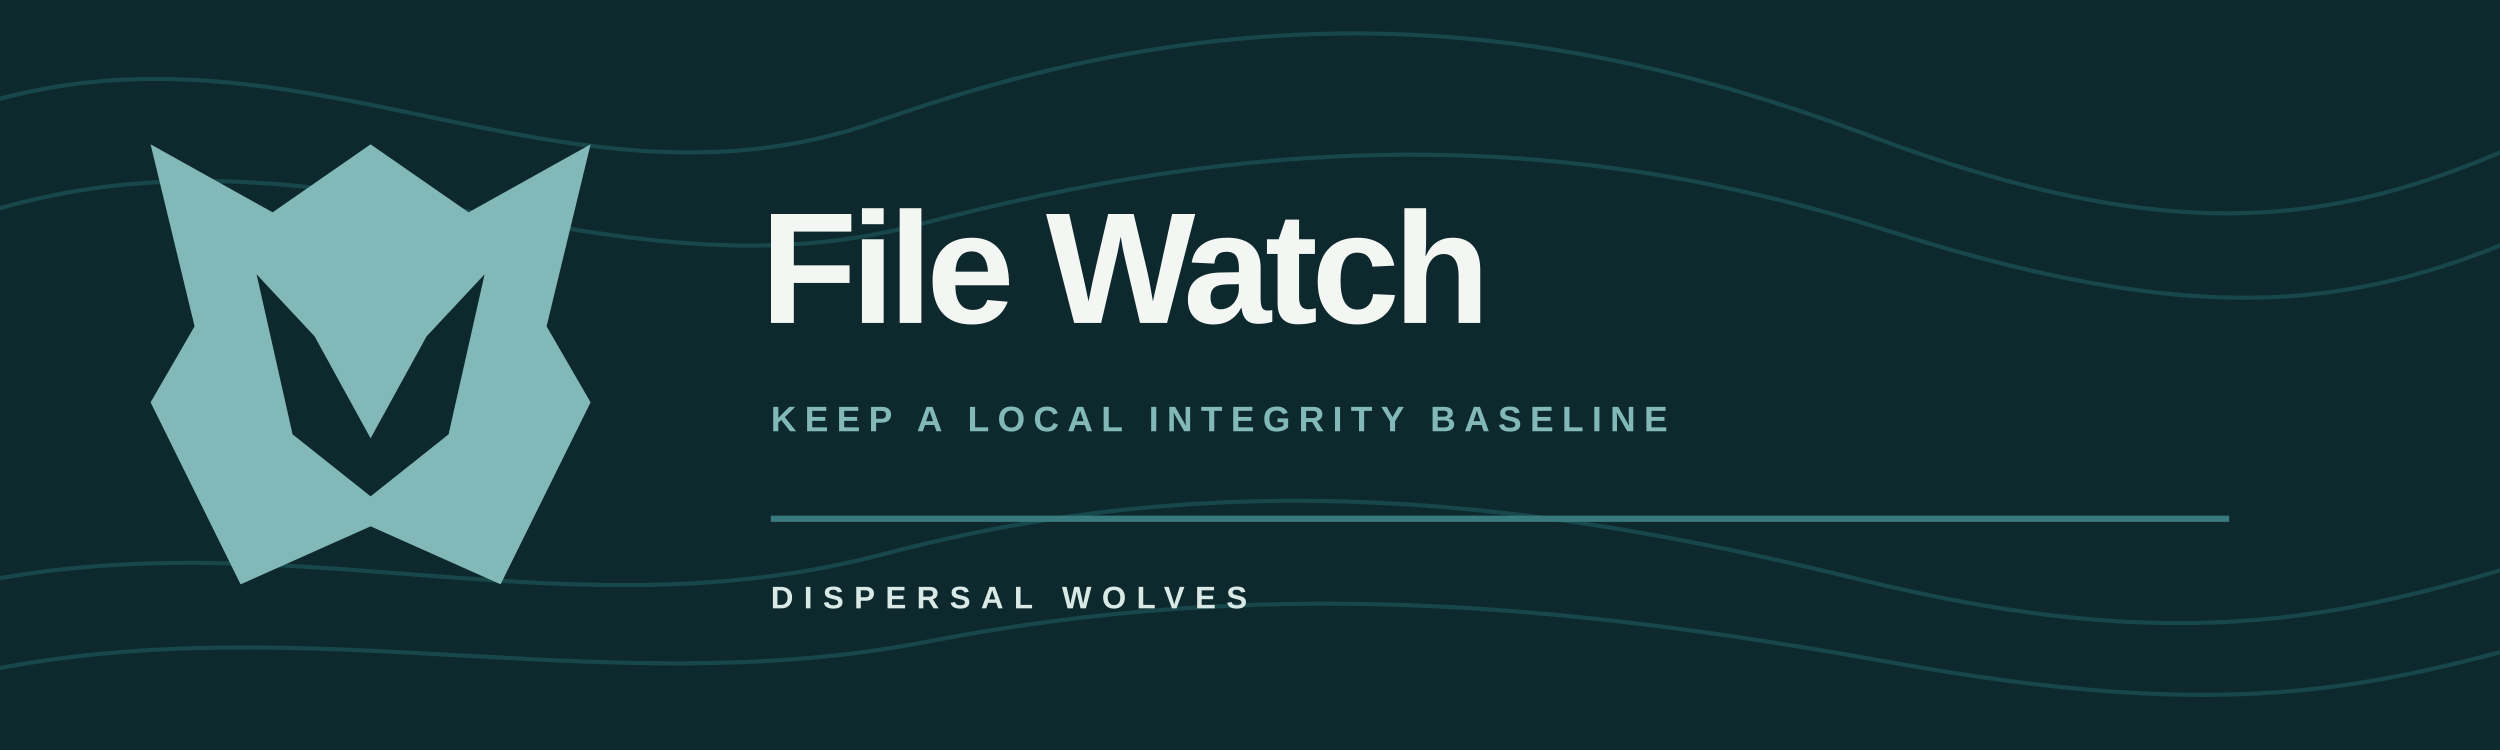
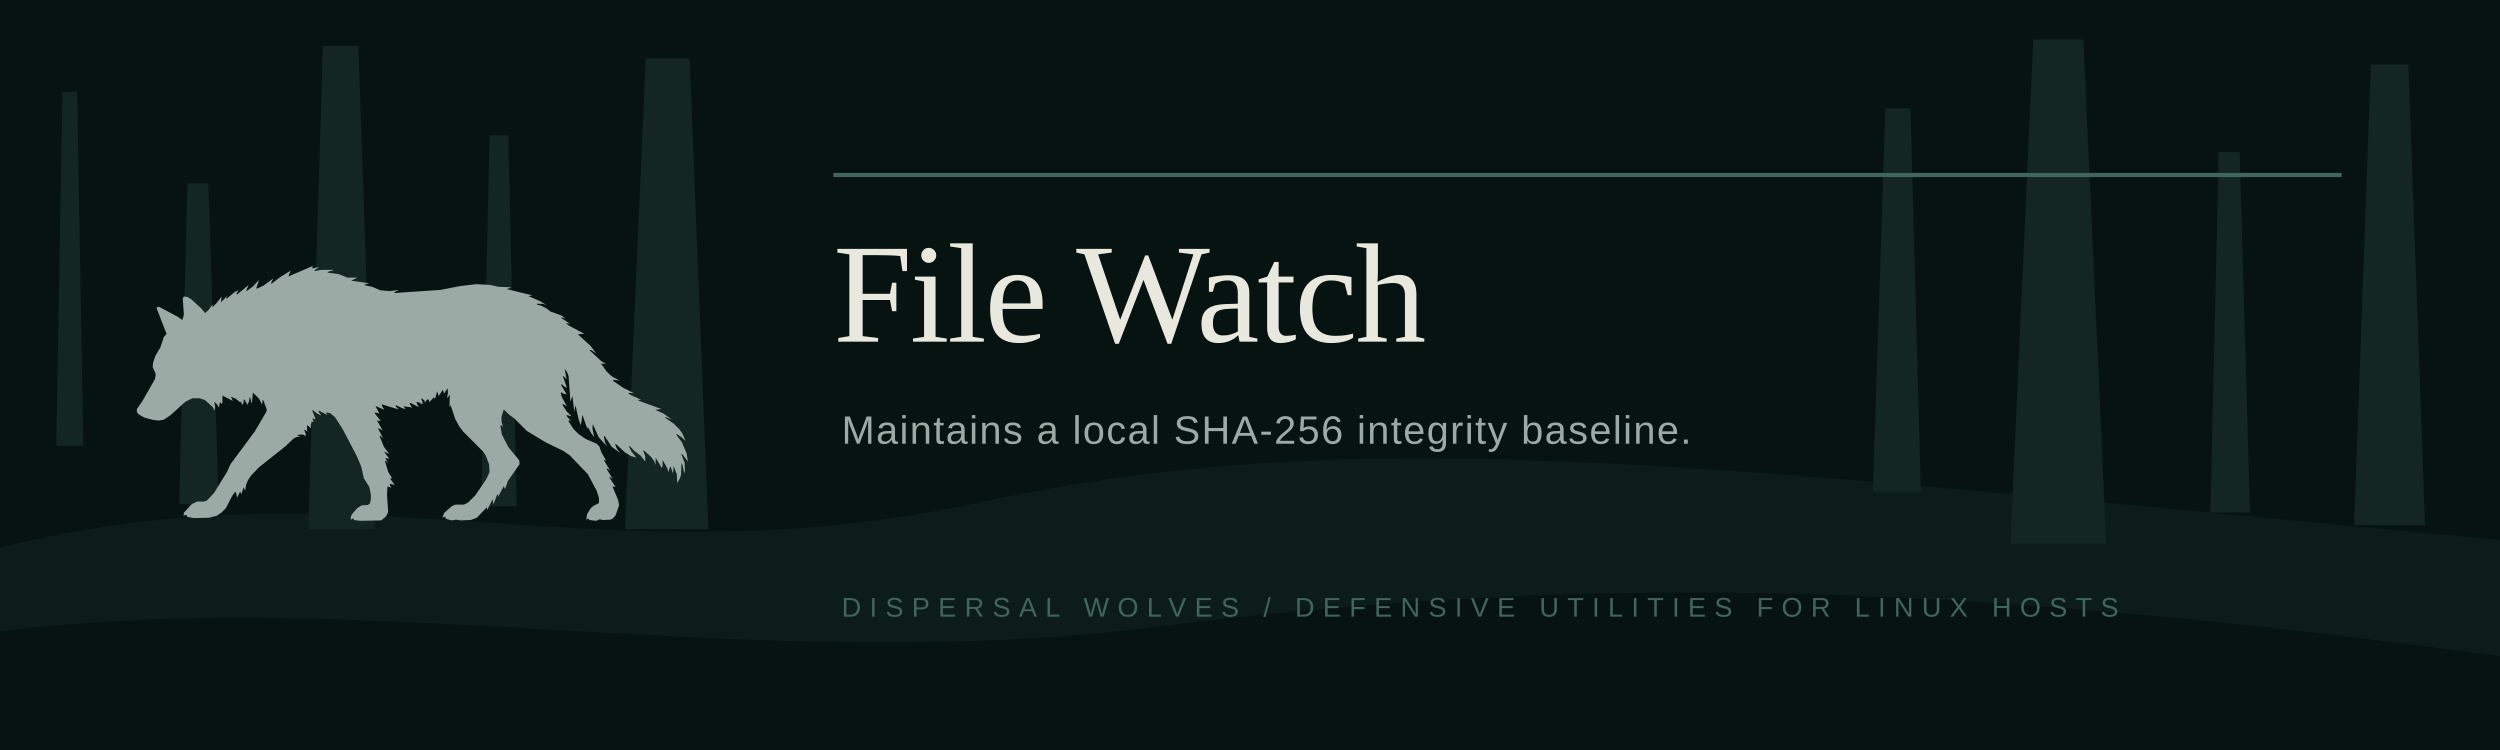
<svg xmlns="http://www.w3.org/2000/svg" viewBox="0 0 1200 360" role="img" aria-labelledby="title desc">
-   <rect width="1200" height="360" fill="#0D292D" />
-   <g fill="none" stroke="#17464B" stroke-width="2">
-     <path d="M-50 66c173-83 308 50 472-8s308-56 475 7 245 38 349-13" />
-     <path d="M-35 112c178-72 315 38 475-4s304-49 467 3 237 34 327-8" />
-     <path d="M-45 288c165-48 306 21 469-22s310-27 468 12 239 18 343-15" />
-     <path d="M-25 326c161-39 310 13 470-18s302-19 463 10 228 13 318-12" />
+   <rect width="1200" height="360" fill="#071310" />
+   <g aria-hidden="true" opacity=".56">
+     <path d="M0 262.8C175 219.6 286 280.8 470 241.2S814 223.2 1200 259.2V360H0Z" fill="#10231F" />
+     <path d="M30 44h7l3 170h-13Z" fill="#1D3530" />
+     <path d="M90 88h10l5 154h-19Z" fill="#1D3530" />
+     <path d="M155 22h17l8 232h-32Z" fill="#1D3530" />
+     <path d="M235 65h9l4 178h-17Z" fill="#1D3530" />
+     <path d="M310 28h21l9 226h-40Z" fill="#1D3530" />
+     <path d="M905 52h12l5 184h-23Z" fill="#1D3530" />
+     <path d="M976 19h24l11 242h-46Z" fill="#1D3530" />
+     <path d="M1065 73h10l5 173h-19Z" fill="#1D3530" />
+     <path d="M1138 31h18l8 221h-34Z" fill="#1D3530" />
+     <path d="M0 303C180 281 363 325 554 301S923 277 1200 315V360H0Z" fill="#071310" />
  </g>
-   <g transform="translate(55 52) scale(.96)">
-     <path fill="#82B9B8" fill-rule="evenodd" d="M18 18 79 52l49-34 49 34 61-34-22 91 22 38-45 91-65-29-65 29-45-91 22-38Zm53 65 29 31 28 51 28-51 29-31-18 80-39 31-39-31Z" />
+   <g transform="translate(62 124) scale(.185)" fill="#9CAAA6">
+     <path fill-rule="evenodd" d="M71 129L97 196L90 204L81 231L68 253L62 271L61 282L69 300L67 313L34 371L20 391L20 399L25 405L39 413L61 419L76 421L89 419L106 408L146 372L164 363L183 363L197 368L217 386L221 395L223 386L221 374L222 373L228 379L233 387L235 375L237 374L240 378L242 374L242 356L269 370L264 359L276 364L289 374L290 370L293 381L297 374L297 367L299 366L307 380L311 371L313 359L316 368L316 376L319 371L321 348L337 364L345 380L346 368L348 368L357 392L356 398L326 449L263 534L254 554L220 609L201 629L194 631L176 631L162 638L142 660L141 668L148 665L151 671L169 674L207 673L227 668L239 660L251 648L268 615L275 606L277 607L280 621L288 605L291 612L297 594L301 603L303 589L308 576L316 564L337 542L405 488L426 468L433 464L444 462L437 460L437 458L450 457L458 461L458 455L454 445L457 445L462 450L461 434L464 434L471 441L472 426L474 430L473 424L479 424L475 415L484 418L475 395L477 394L488 403L499 408L492 399L492 395L515 407L511 402L512 400L522 402L534 412L555 445L590 512L602 540L609 571L623 593L627 612L627 627L624 637L619 640L603 641L592 648L578 664L575 671L575 678L581 675L584 679L599 681L654 680L667 669L672 658L669 615L670 593L673 592L680 596L676 587L677 585L689 588L678 573L679 570L683 572L672 554L664 527L665 524L672 532L665 518L675 520L661 501L675 508L661 489L650 462L651 460L659 467L646 442L648 441L658 447L643 421L653 422L637 402L639 400L649 403L639 383L662 393L655 381L656 379L699 392L691 383L692 381L709 389L718 391L712 385L713 384L734 387L727 376L730 375L751 386L745 373L750 373L761 379L761 372L758 366L759 363L766 369L768 376L769 371L775 365L779 370L778 374L791 360L792 364L794 363L799 345L803 357L814 341L817 351L826 337L827 348L825 363L832 354L831 386L834 381L846 417L857 437L867 450L918 501L925 511L934 535L935 555L926 574L898 615L879 634L868 639L847 639L837 643L817 661L813 673L820 670L822 676L837 680L848 678L860 680L886 679L902 673L928 646L929 653L943 625L945 638L955 613L957 613L957 619L972 591L975 599L983 577L1013 534L1012 524L984 490L967 457L963 433L964 432L970 438L966 423L966 411L972 392L985 405L1000 416L1032 448L1080 477L1127 500L1143 511L1190 560L1213 603L1219 622L1219 635L1205 642L1197 649L1188 664L1186 678L1192 675L1194 679L1212 681L1221 677L1229 679L1249 678L1255 675L1262 667L1271 641L1269 628L1254 592L1262 593L1246 569L1247 567L1255 573L1239 547L1240 545L1248 551L1232 524L1234 523L1238 526L1225 503L1220 488L1213 481L1185 469L1166 456L1153 443L1140 423L1141 420L1146 422L1134 408L1137 407L1148 410L1135 397L1124 380L1126 378L1136 384L1123 361L1120 351L1121 347L1126 351L1135 353L1121 329L1122 326L1128 332L1136 336L1126 308L1127 305L1135 314L1130 287L1136 295L1140 305L1145 372L1150 357L1155 398L1158 381L1167 421L1172 433L1176 406L1189 443L1190 437L1199 454L1207 464L1202 442L1203 430L1218 464L1240 488L1235 478L1232 465L1233 460L1252 489L1274 505L1266 495L1261 483L1262 481L1287 504L1302 513L1316 517L1303 501L1297 488L1299 487L1311 500L1327 512L1339 527L1339 513L1334 500L1335 498L1354 515L1362 526L1366 536L1366 517L1382 544L1384 538L1384 523L1396 544L1399 555L1403 542L1405 541L1411 558L1413 539L1421 561L1422 583L1429 571L1432 561L1433 531L1436 537L1440 558L1442 550L1441 530L1433 509L1434 507L1450 527L1446 505L1434 477L1419 457L1421 456L1433 464L1444 474L1435 454L1428 444L1413 429L1390 413L1392 412L1408 418L1385 402L1365 393L1381 391L1321 369L1321 367L1329 367L1302 355L1294 349L1310 350L1282 336L1257 319L1255 315L1272 317L1252 306L1239 294L1224 273L1237 274L1224 266L1194 238L1199 238L1212 247L1197 227L1164 197L1181 196L1140 174L1133 168L1144 170L1120 154L1127 154L1134 157L1121 148L1093 138L1083 130L1069 123L1058 120L1058 118L1073 118L1082 121L1068 112L1036 98L1046 96L980 80L991 75L959 74L937 69L901 67L859 72L807 82L688 90L688 88L699 82L676 85L652 83L631 74L612 70L610 68L623 65L576 58L592 50L566 50L544 41L514 37L518 34L530 31L529 30L498 30L481 33L482 30L493 23L475 26L476 20L413 47L419 32L393 48L369 66L368 64L374 52L348 71L331 79L330 77L337 56L321 73L305 85L304 83L310 69L280 94L278 92L284 82L273 88L253 105L252 102L256 96L238 114L240 99L226 117L216 127L216 120L206 134L197 142L187 130L162 107L151 100L142 99L139 104L142 146L138 160L125 151L78 126L73 126Z" />
  </g>
-   <text x="365" y="155" fill="#F3F6F2" font-family="Arial, Helvetica, sans-serif" font-size="76" font-weight="800" letter-spacing="-3">File Watch</text>
-   <text x="370" y="207" fill="#82B9B8" font-family="Arial, Helvetica, sans-serif" font-size="17" font-weight="700" letter-spacing="4">KEEP A LOCAL INTEGRITY BASELINE</text>
-   <path d="M370 249h700" stroke="#397A7E" stroke-width="3" />
-   <text x="370" y="292" fill="#D9E9E6" font-family="Arial, Helvetica, sans-serif" font-size="15" font-weight="700" letter-spacing="5">DISPERSAL WOLVES</text>
+   <path d="M400 84H1124" stroke="#41645D" stroke-width="2" />
+   <text x="400" y="164" fill="#E8E8DF" font-family="Georgia, 'Times New Roman', serif" font-size="68" letter-spacing="-1">File Watch</text>
+   <text x="404" y="213" fill="#9CAAA6" font-family="Arial Narrow, Helvetica Neue, Arial, sans-serif" font-size="19" letter-spacing=".7">Maintains a local SHA-256 integrity baseline.</text>
+   <text x="404" y="296" fill="#41645D" font-family="Arial Narrow, Helvetica Neue, Arial, sans-serif" font-size="13" letter-spacing="4">DISPERSAL WOLVES / DEFENSIVE UTILITIES FOR LINUX HOSTS</text>
</svg>
